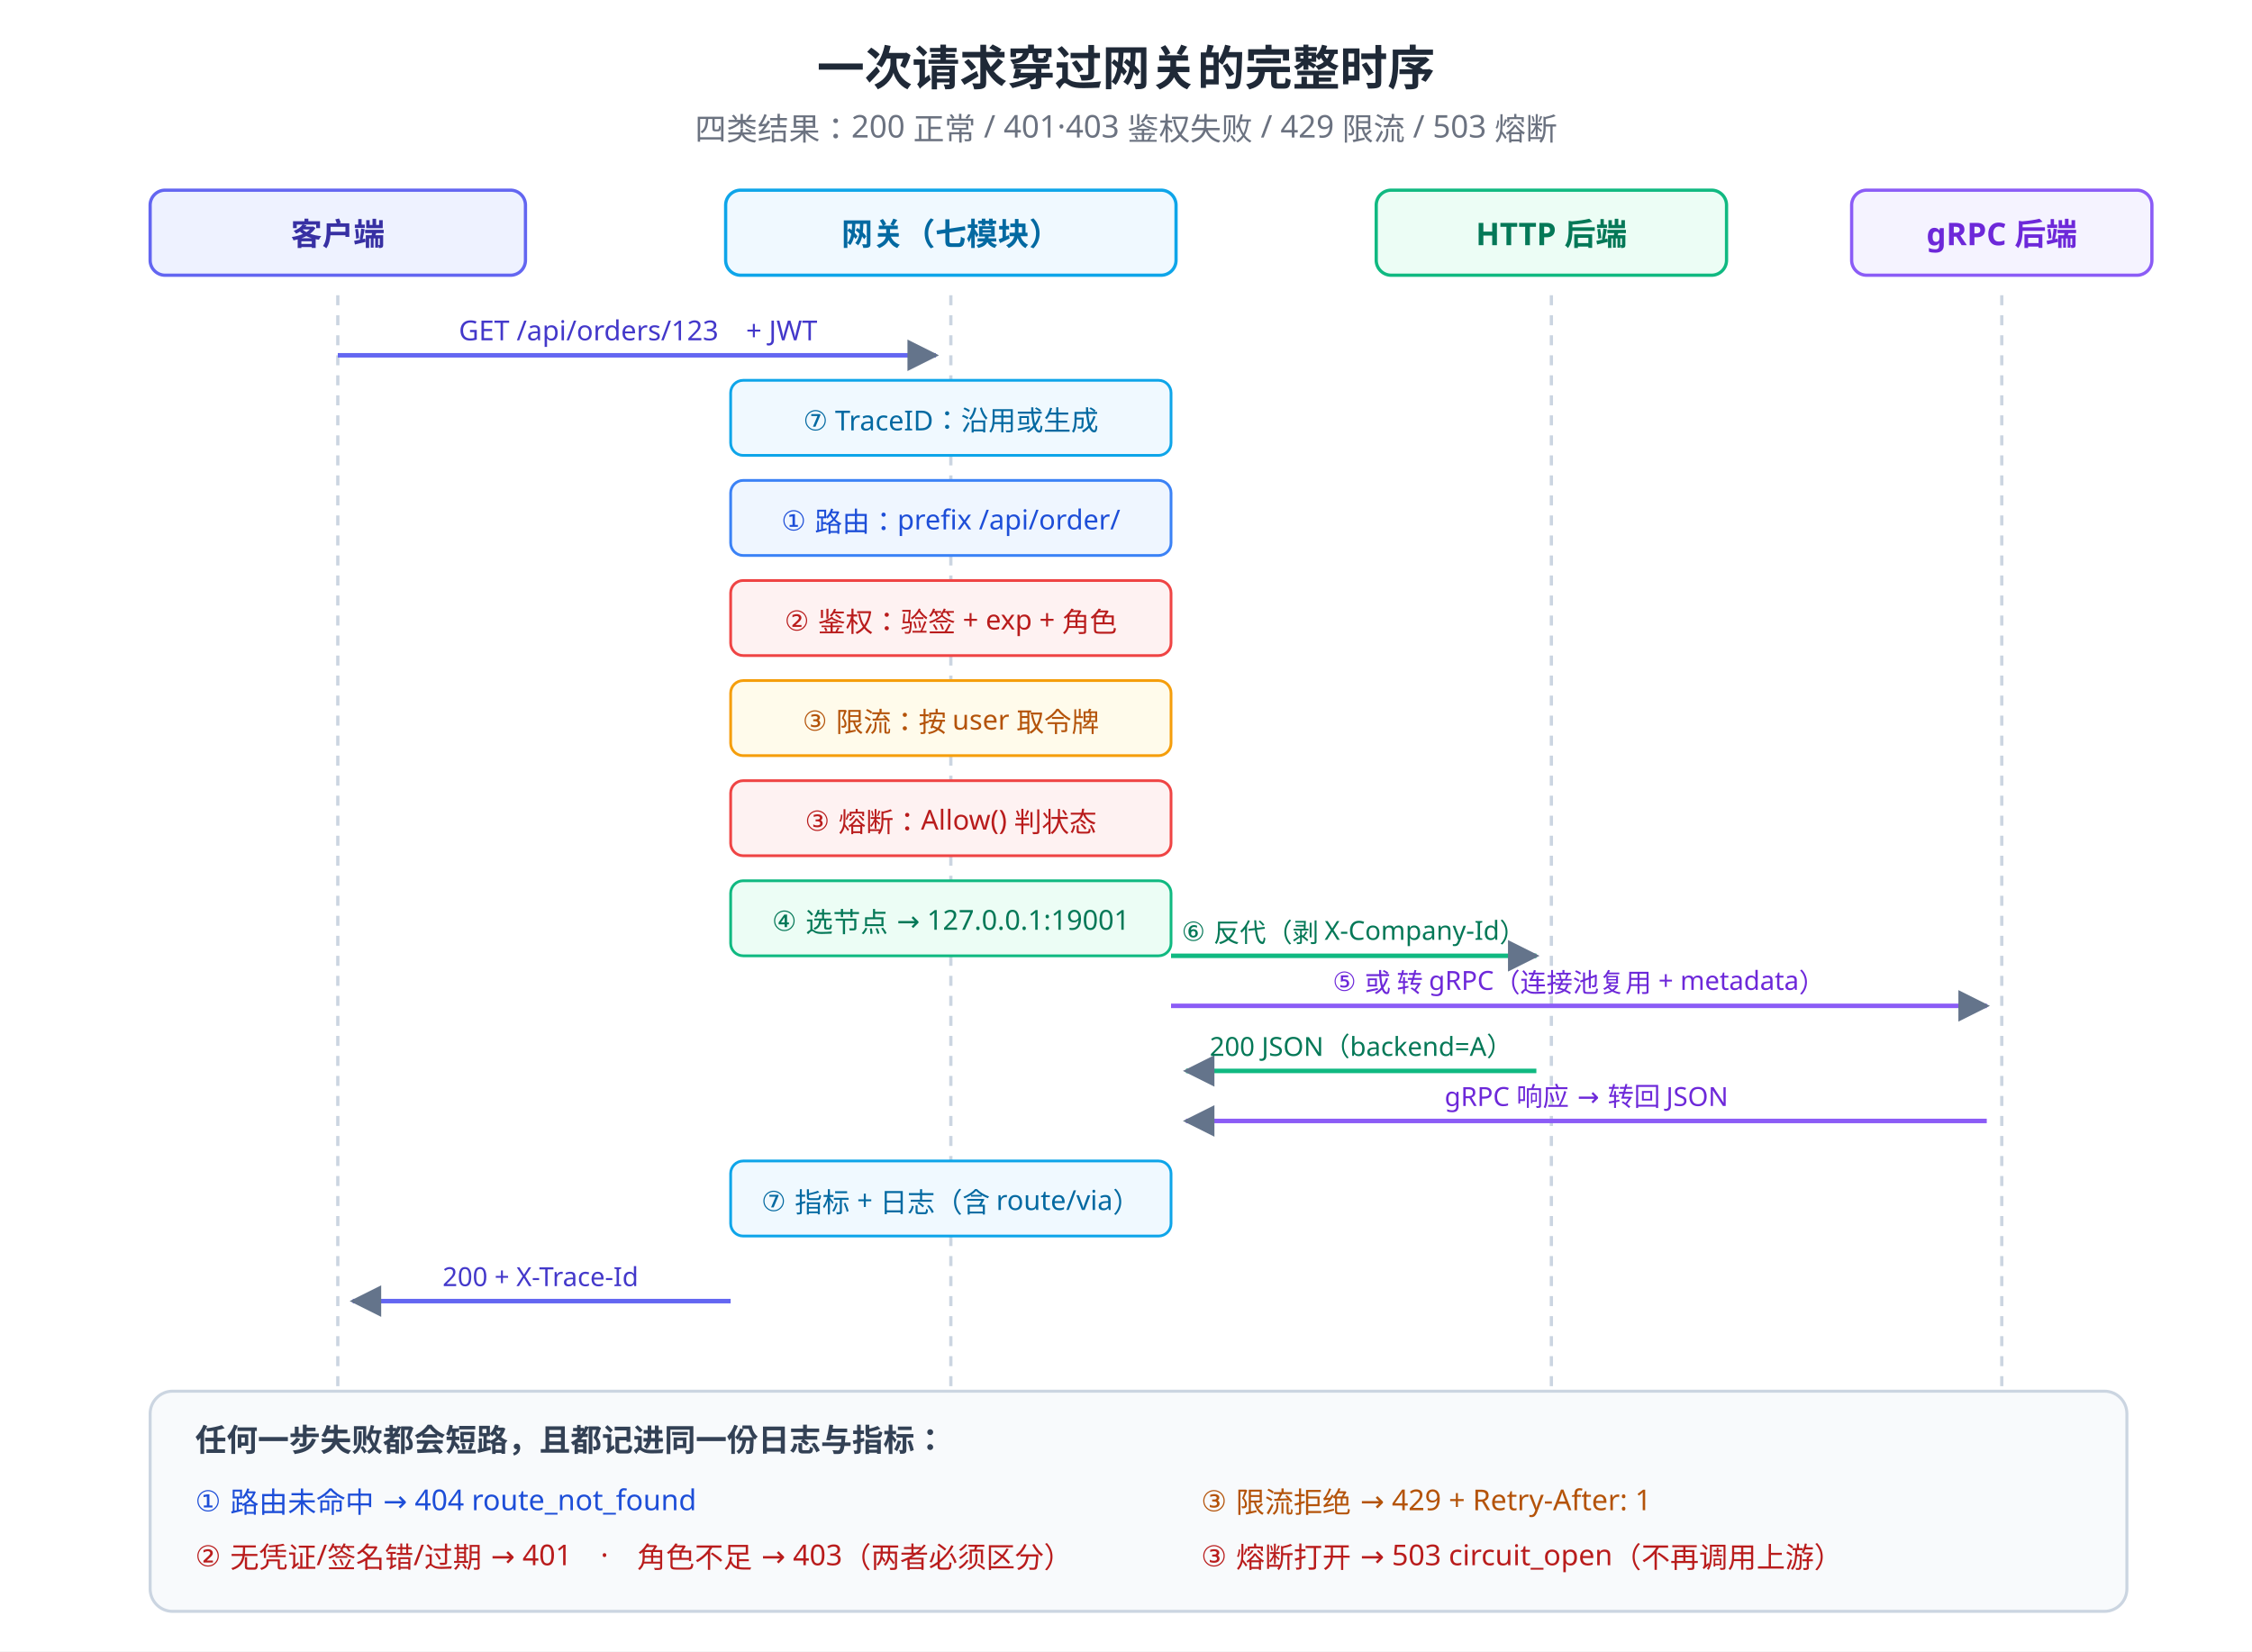
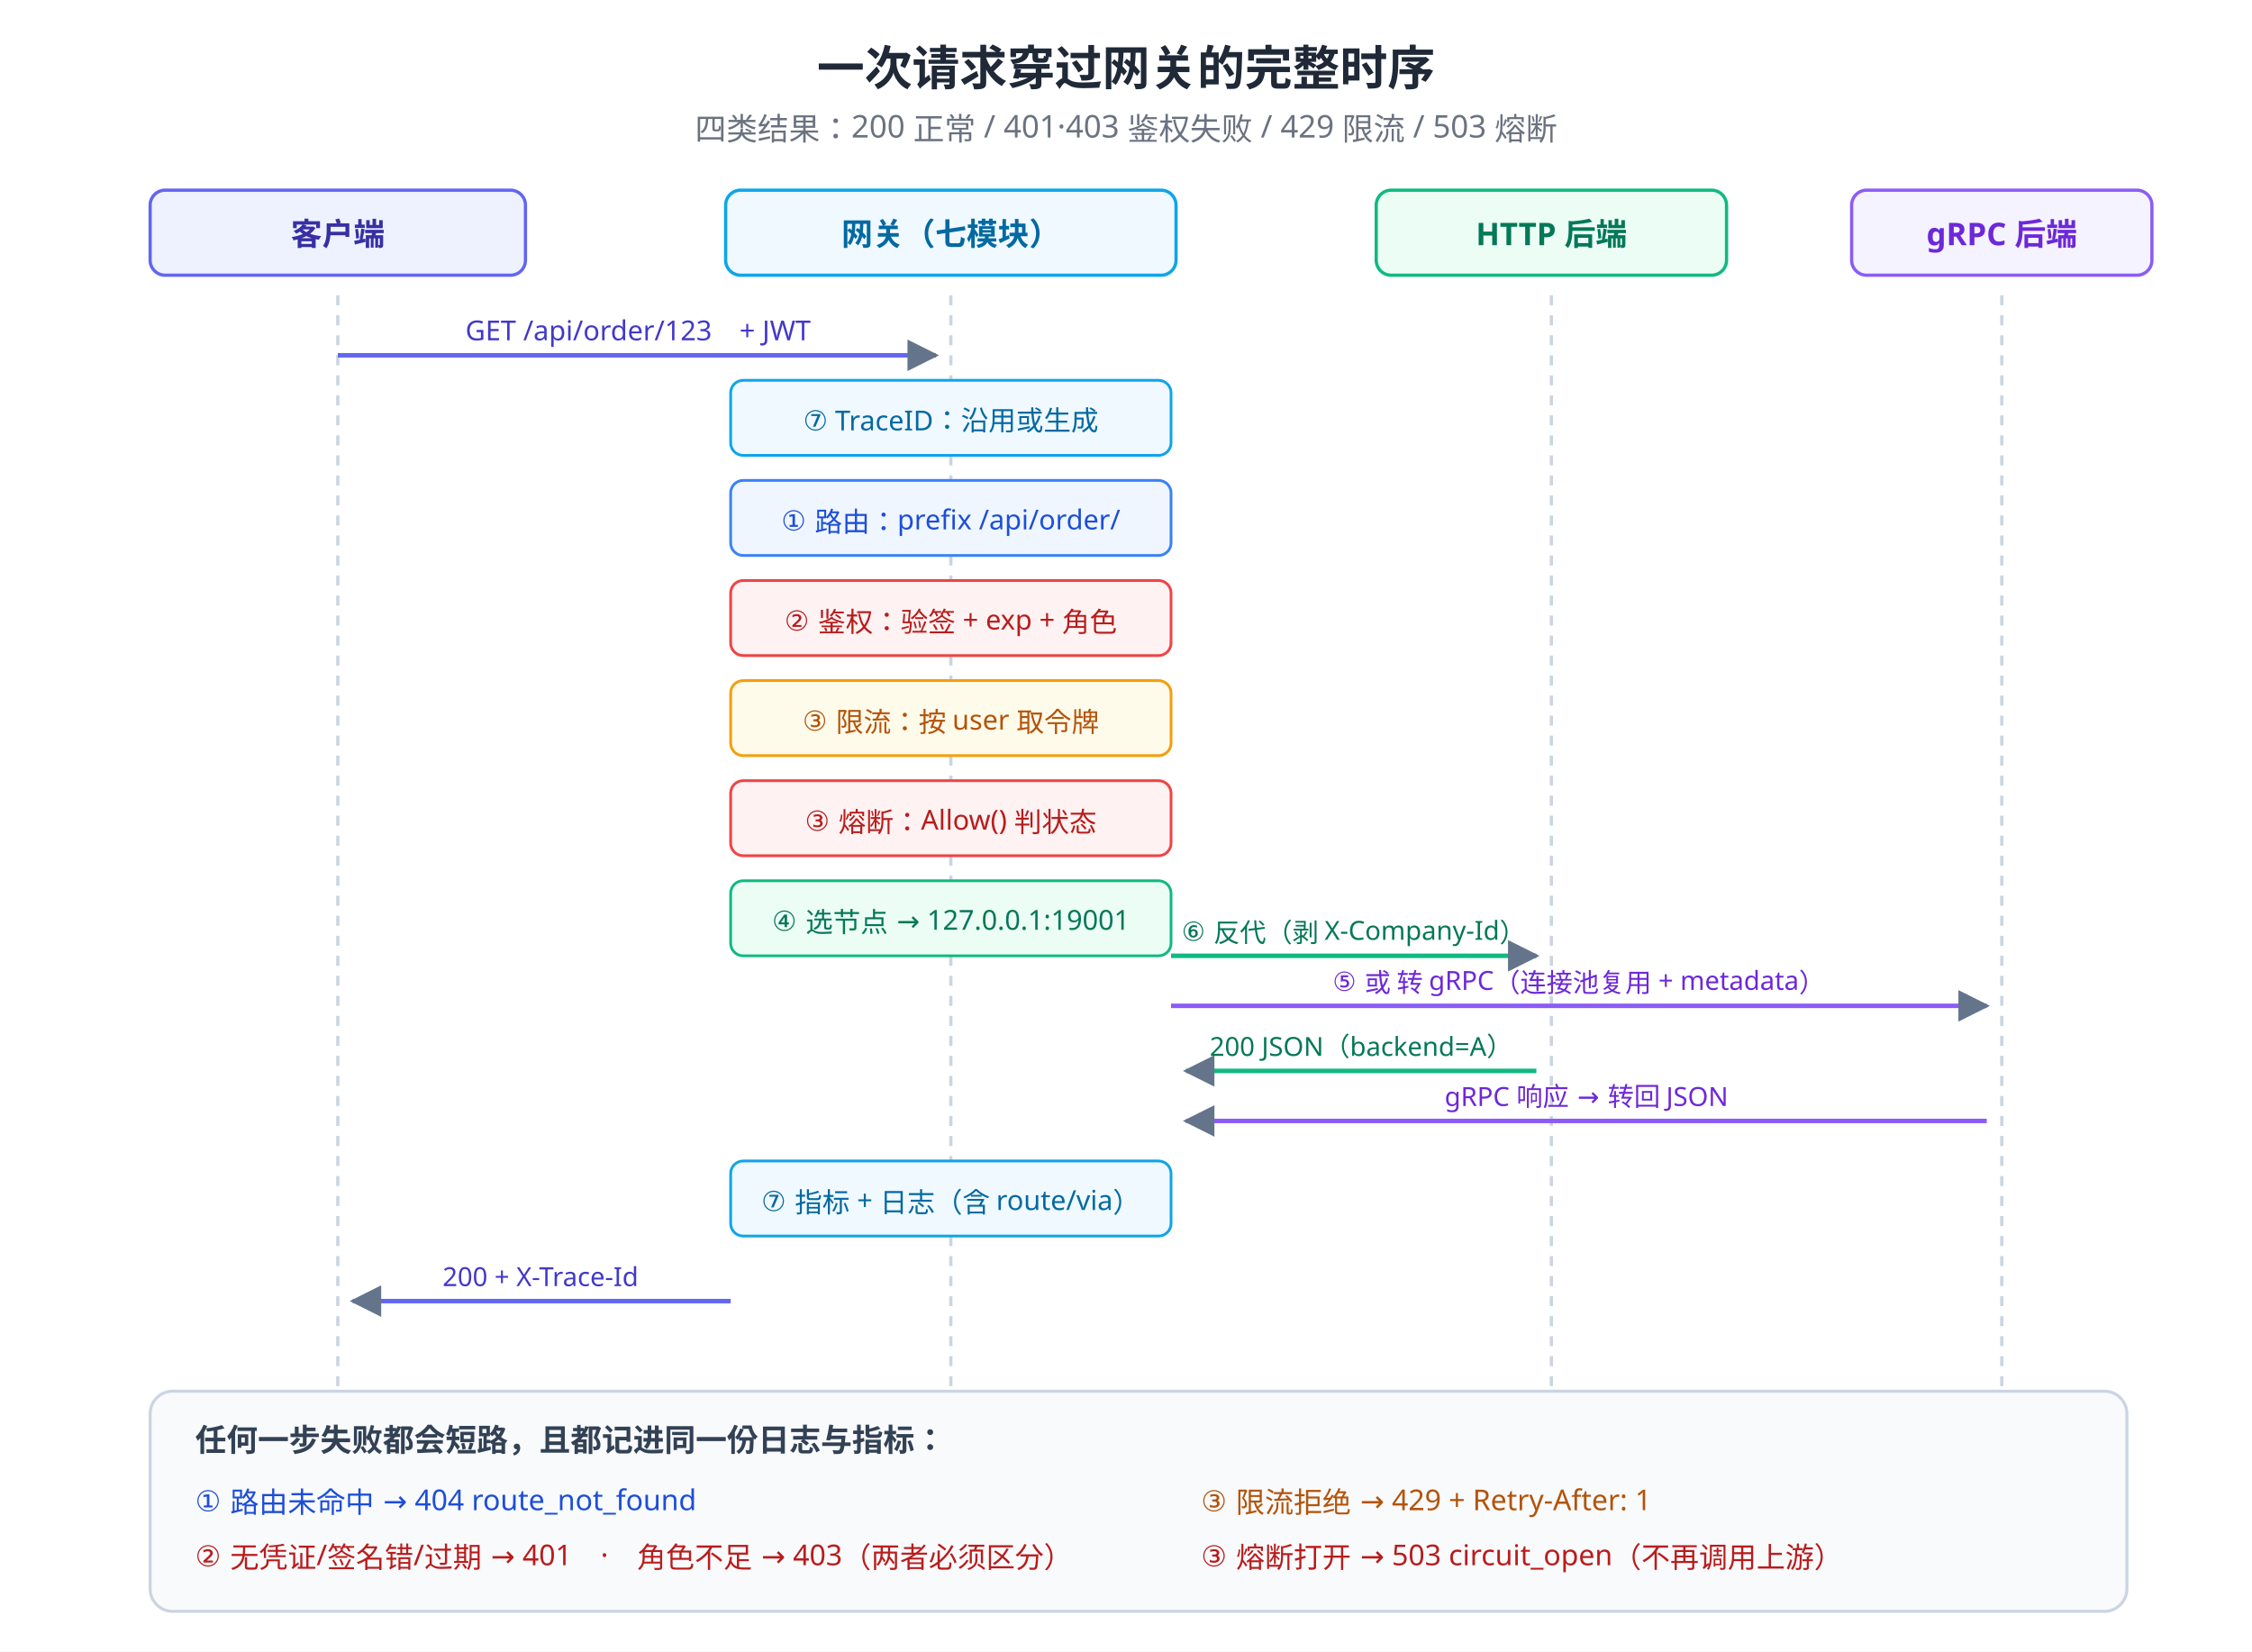
<svg xmlns="http://www.w3.org/2000/svg" viewBox="0 0 900 660" width="900" height="660" font-family="Microsoft YaHei, PingFang SC, sans-serif">
  <rect width="900" height="660" fill="#ffffff" />
  <text x="450" y="34" text-anchor="middle" font-size="19" font-weight="700" fill="#1f2937">一次请求穿过网关的完整时序</text>
  <text x="450" y="56" text-anchor="middle" font-size="12.5" fill="#6b7280">四类结果：200 正常 / 401·403 鉴权失败 / 429 限流 / 503 熔断</text>
  <rect x="60" y="76" width="150" height="34" rx="6" fill="#eef2ff" stroke="#6366f1" stroke-width="1.3" />
  <text x="135" y="98" text-anchor="middle" font-size="12.5" font-weight="600" fill="#3730a3">客户端</text>
  <rect x="290" y="76" width="180" height="34" rx="6" fill="#f0f9ff" stroke="#0ea5e9" stroke-width="1.3" />
  <text x="380" y="98" text-anchor="middle" font-size="12.5" font-weight="600" fill="#0369a1">网关（七模块）</text>
  <rect x="550" y="76" width="140" height="34" rx="6" fill="#ecfdf5" stroke="#10b981" stroke-width="1.3" />
  <text x="620" y="98" text-anchor="middle" font-size="12.5" font-weight="600" fill="#047857">HTTP 后端</text>
  <rect x="740" y="76" width="120" height="34" rx="6" fill="#f5f3ff" stroke="#8b5cf6" stroke-width="1.3" />
  <text x="800" y="98" text-anchor="middle" font-size="12.5" font-weight="600" fill="#6d28d9">gRPC 后端</text>
  <line x1="135" y1="118" x2="135" y2="600" stroke="#cbd5e1" stroke-width="1.3" stroke-dasharray="4 4" />
  <line x1="380" y1="118" x2="380" y2="600" stroke="#cbd5e1" stroke-width="1.3" stroke-dasharray="4 4" />
  <line x1="620" y1="118" x2="620" y2="600" stroke="#cbd5e1" stroke-width="1.3" stroke-dasharray="4 4" />
  <line x1="800" y1="118" x2="800" y2="600" stroke="#cbd5e1" stroke-width="1.3" stroke-dasharray="4 4" />
  <g font-size="11.5" fill="#1f2937">
    <path d="M135 142 L374 142" stroke="#6366f1" stroke-width="1.8" marker-end="url(#a6)" />
-     <text x="255" y="136" text-anchor="middle" font-size="11" fill="#4338ca">GET /api/orders/123　+ JWT</text>
+     <text x="255" y="136" text-anchor="middle" font-size="11" fill="#4338ca">GET /api/order/123　+ JWT</text>
    <rect x="292" y="152" width="176" height="30" rx="5" fill="#f0f9ff" stroke="#0ea5e9" stroke-width="1.1" />
    <text x="380" y="172" text-anchor="middle" font-size="11" fill="#0369a1">⑦ TraceID：沿用或生成</text>
    <rect x="292" y="192" width="176" height="30" rx="5" fill="#eff6ff" stroke="#3b82f6" stroke-width="1.1" />
    <text x="380" y="212" text-anchor="middle" font-size="11" fill="#1d4ed8">① 路由：prefix /api/order/</text>
    <rect x="292" y="232" width="176" height="30" rx="5" fill="#fef2f2" stroke="#ef4444" stroke-width="1.1" />
    <text x="380" y="252" text-anchor="middle" font-size="11" fill="#b91c1c">② 鉴权：验签 + exp + 角色</text>
    <rect x="292" y="272" width="176" height="30" rx="5" fill="#fffbeb" stroke="#f59e0b" stroke-width="1.1" />
    <text x="380" y="292" text-anchor="middle" font-size="11" fill="#b45309">③ 限流：按 user 取令牌</text>
    <rect x="292" y="312" width="176" height="30" rx="5" fill="#fef2f2" stroke="#ef4444" stroke-width="1.1" />
    <text x="380" y="332" text-anchor="middle" font-size="11" fill="#b91c1c">③ 熔断：Allow() 判状态</text>
    <rect x="292" y="352" width="176" height="30" rx="5" fill="#ecfdf5" stroke="#10b981" stroke-width="1.1" />
    <text x="380" y="372" text-anchor="middle" font-size="11" fill="#047857">④ 选节点 → 127.0.0.1:19001</text>
    <path d="M468 382 L614 382" stroke="#10b981" stroke-width="1.8" marker-end="url(#a6)" />
    <text x="541" y="376" text-anchor="middle" font-size="10.5" fill="#047857">⑥ 反代（剥 X-Company-Id）</text>
    <path d="M468 402 L794 402" stroke="#8b5cf6" stroke-width="1.8" marker-end="url(#a6)" />
    <text x="631" y="396" text-anchor="middle" font-size="10.5" fill="#6d28d9">⑤ 或 转 gRPC（连接池复用 + metadata）</text>
    <path d="M614 428 L474 428" stroke="#10b981" stroke-width="1.8" marker-end="url(#a6)" />
    <text x="544" y="422" text-anchor="middle" font-size="10.5" fill="#047857">200 JSON（backend=A）</text>
    <path d="M794 448 L474 448" stroke="#8b5cf6" stroke-width="1.8" marker-end="url(#a6)" />
    <text x="634" y="442" text-anchor="middle" font-size="10.5" fill="#6d28d9">gRPC 响应 → 转回 JSON</text>
    <rect x="292" y="464" width="176" height="30" rx="5" fill="#f0f9ff" stroke="#0ea5e9" stroke-width="1.1" />
    <text x="380" y="484" text-anchor="middle" font-size="11" fill="#0369a1">⑦ 指标 + 日志（含 route/via）</text>
    <path d="M292 520 L141 520" stroke="#6366f1" stroke-width="1.8" marker-end="url(#a6)" />
    <text x="216" y="514" text-anchor="middle" font-size="10.5" fill="#4338ca">200 + X-Trace-Id</text>
  </g>
  <rect x="60" y="556" width="790" height="88" rx="9" fill="#f8fafc" stroke="#cbd5e1" stroke-width="1.2" />
  <text x="78" y="580" font-size="12.5" font-weight="700" fill="#334155">任何一步失败都会短路，且都记进同一份日志与指标：</text>
  <g font-size="11.5">
    <text x="78" y="604" fill="#1d4ed8">① 路由未命中 → 404 route_not_found</text>
    <text x="78" y="626" fill="#b91c1c">② 无凭证/签名错/过期 → 401　·　角色不足 → 403（两者必须区分）</text>
    <text x="480" y="604" fill="#b45309">③ 限流拒绝 → 429 + Retry-After: 1</text>
    <text x="480" y="626" fill="#b91c1c">③ 熔断打开 → 503 circuit_open（不再调用上游）</text>
  </g>
  <defs>
    <marker id="a6" viewBox="0 0 10 10" refX="9" refY="5" markerWidth="7" markerHeight="7" orient="auto-start-reverse">
      <path d="M 0 0 L 10 5 L 0 10 z" fill="#64748b" />
    </marker>
  </defs>
</svg>
